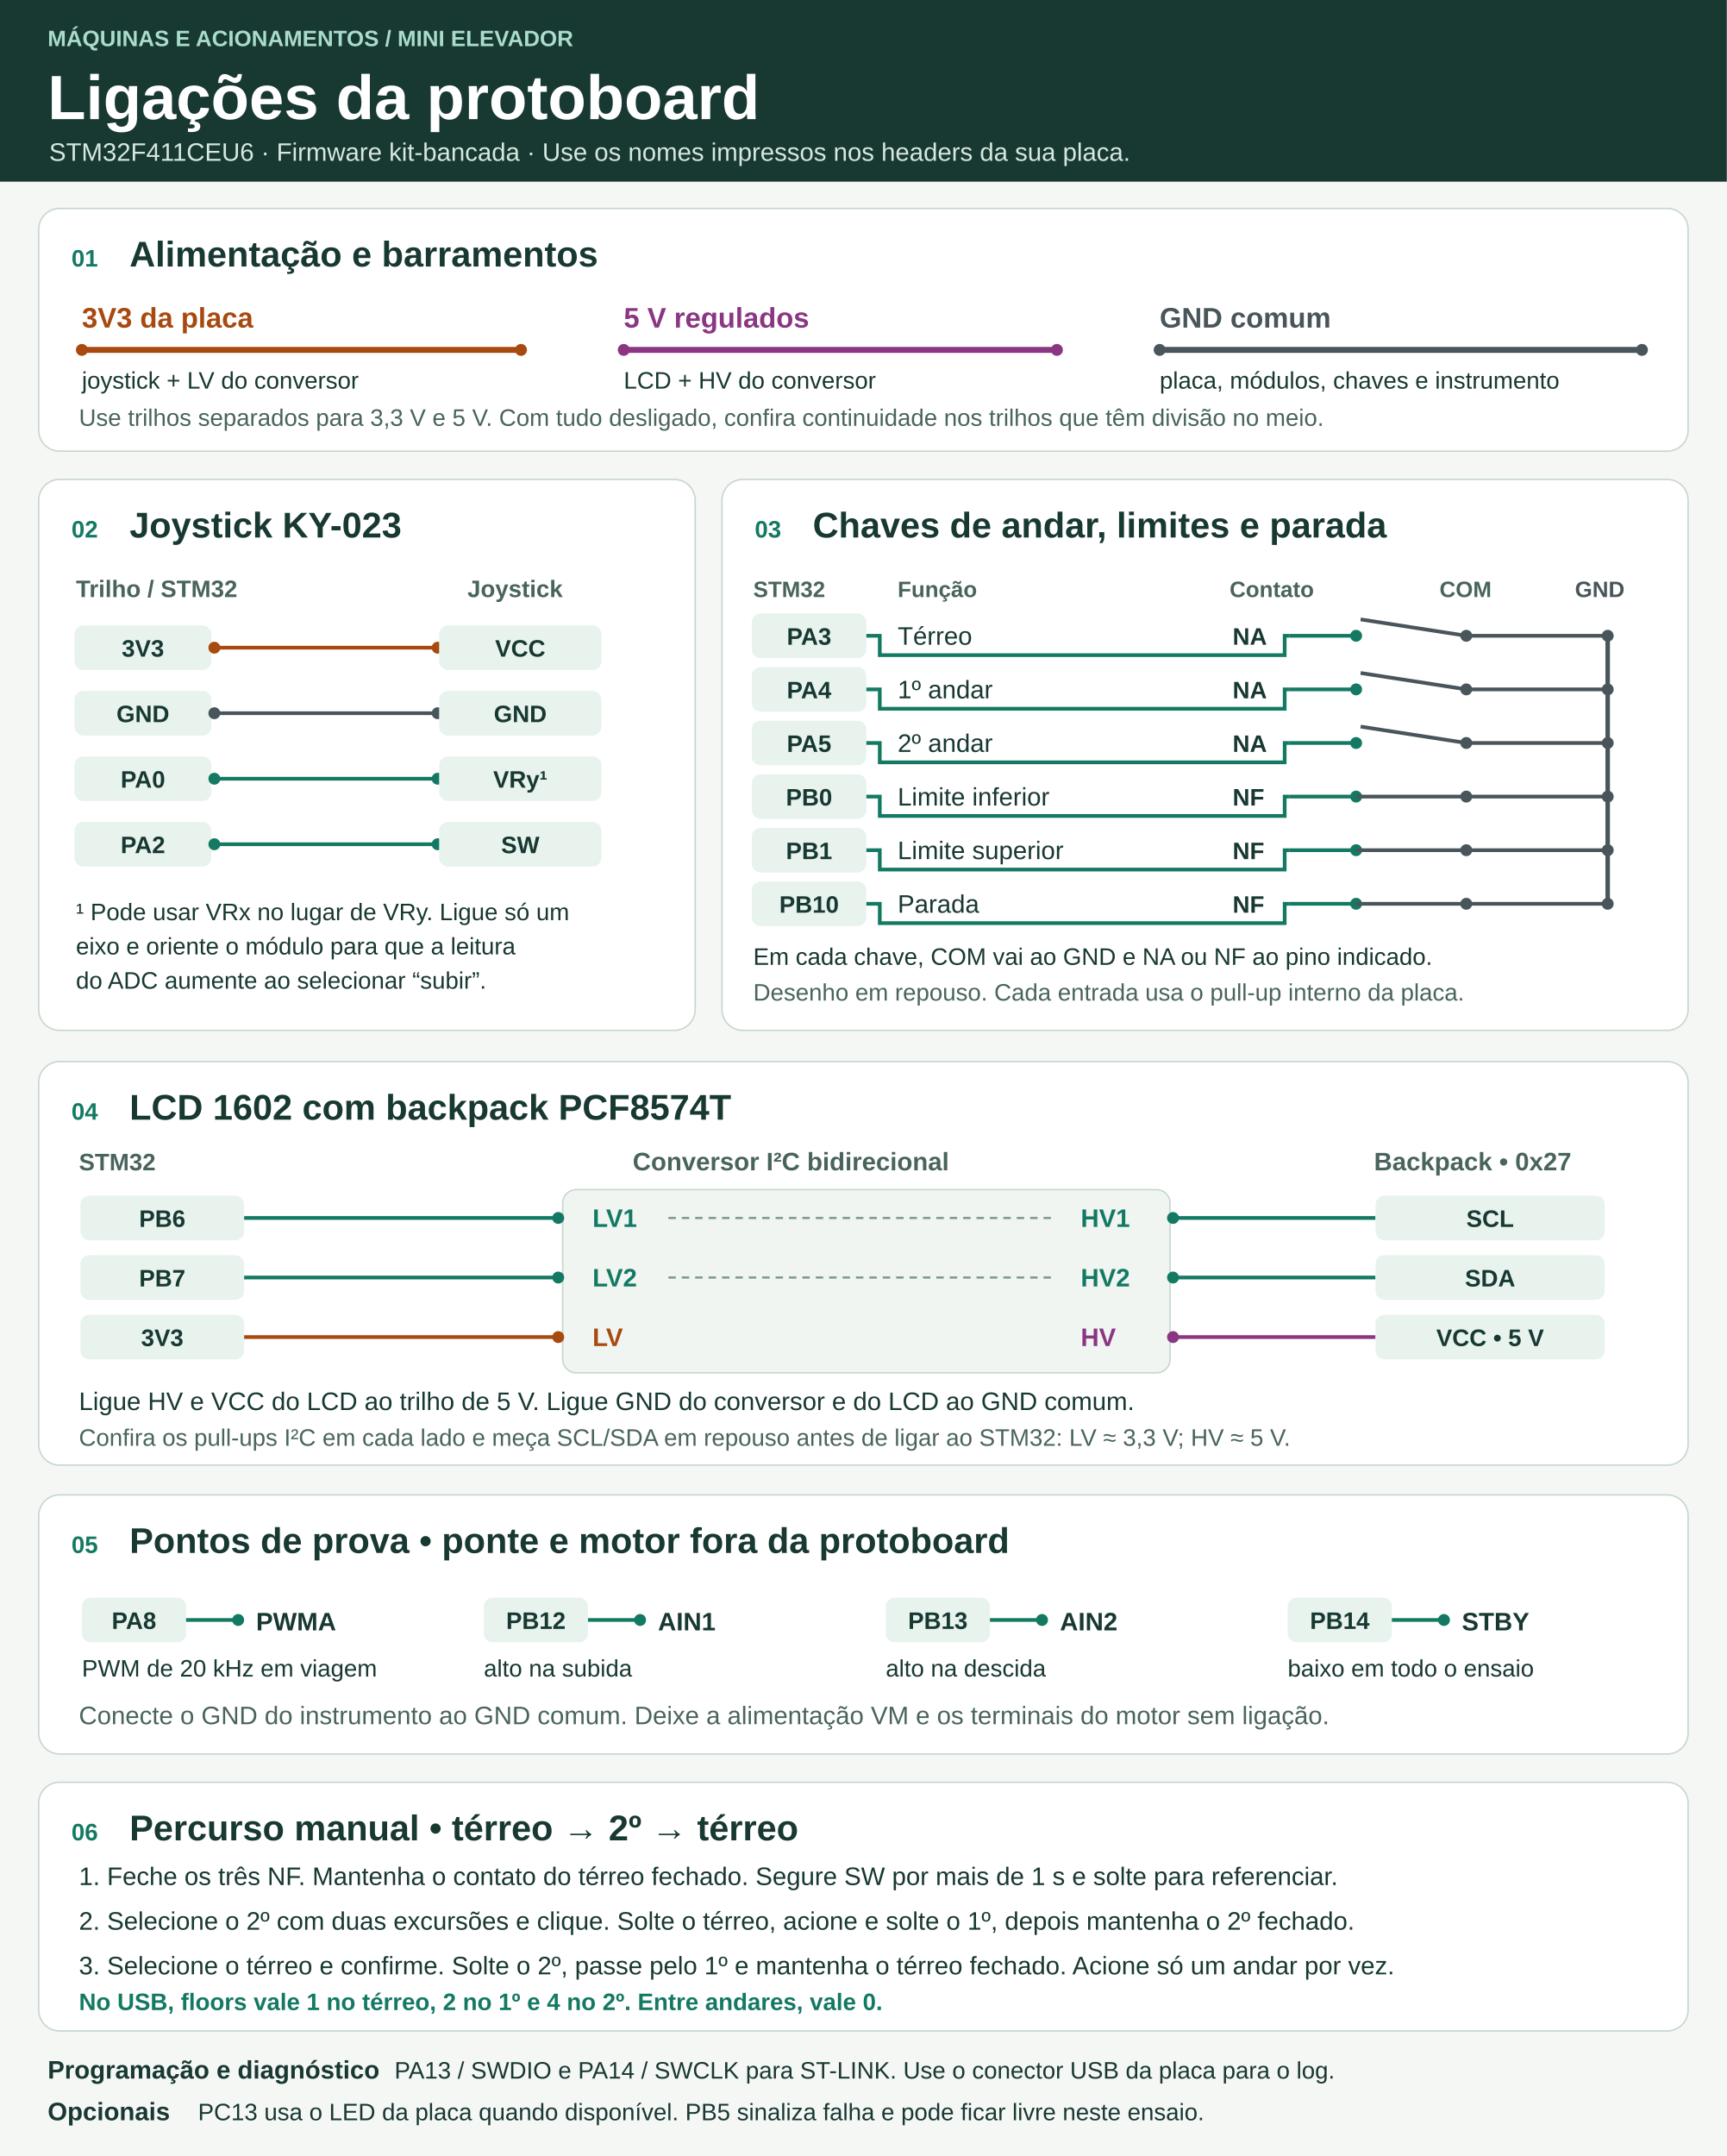
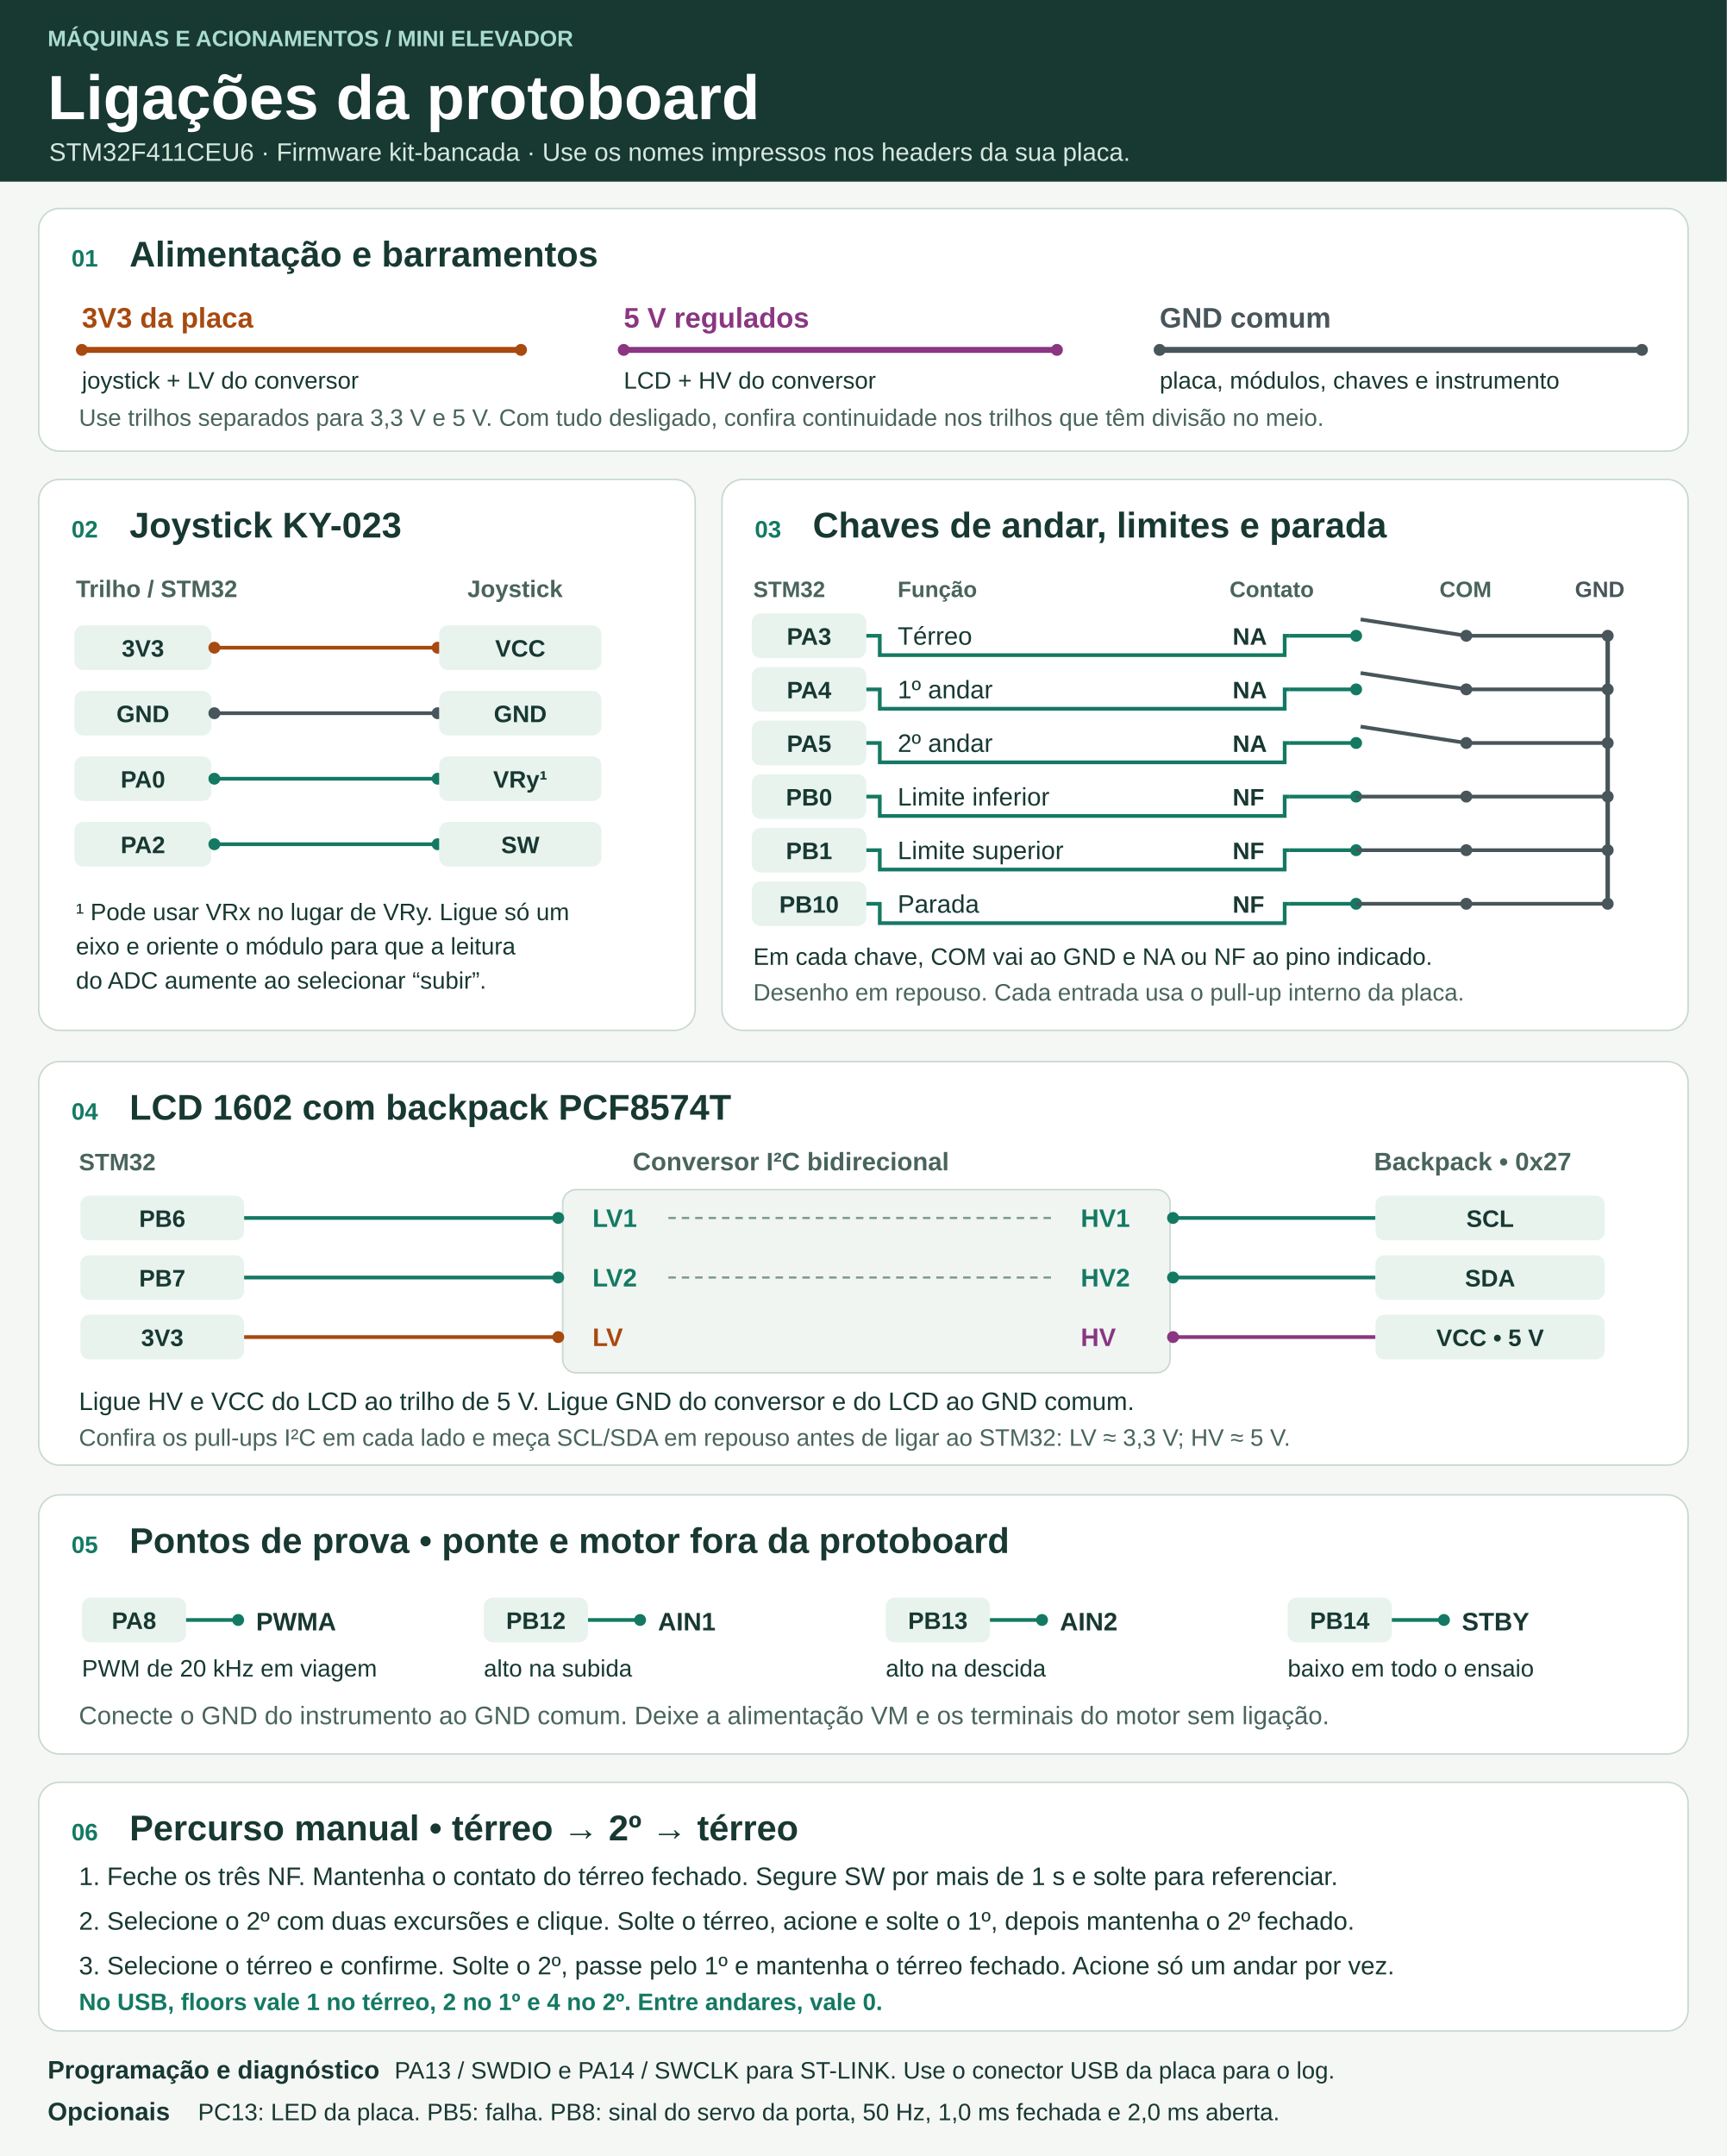
<svg xmlns="http://www.w3.org/2000/svg" width="1160" height="1448" viewBox="0 0 1160 1448" role="img" aria-labelledby="title desc" font-family="Segoe UI, Arial, sans-serif">
  <rect x="0" y="0" width="1160" height="1448" rx="0" fill="#f5f7f5" stroke="none" />
  <rect x="0" y="0" width="1160" height="122" rx="0" fill="#183832" stroke="none" />
  <text x="32" y="31" font-size="15" font-weight="700" fill="#a9dccc" text-anchor="start">MÁQUINAS E ACIONAMENTOS   /   MINI ELEVADOR</text>
  <text x="32" y="80" font-size="42" font-weight="700" fill="#ffffff" text-anchor="start">Ligações da protoboard</text>
  <text x="33" y="108" font-size="17" font-weight="400" fill="#d6e8df" text-anchor="start">STM32F411CEU6  ·  Firmware kit-bancada  ·  Use os nomes impressos nos headers da sua placa.</text>
  <rect x="26" y="140" width="1108" height="163" rx="14" fill="#ffffff" stroke="#c8d7d0" />
  <text x="48" y="179" font-size="16" font-weight="700" fill="#147963" text-anchor="start">01</text>
  <text x="87" y="179" font-size="24" font-weight="700" fill="#183832" text-anchor="start">Alimentação e barramentos</text>
  <text x="55" y="220" font-size="19" font-weight="700" fill="#a8490f" text-anchor="start">3V3 da placa</text>
  <line x1="55" y1="235" x2="350" y2="235" stroke="#a8490f" stroke-width="4" />
  <circle cx="55" cy="235" r="4" fill="#a8490f" />
  <circle cx="350" cy="235" r="4" fill="#a8490f" />
  <text x="55" y="261" font-size="16" font-weight="400" fill="#183832" text-anchor="start">joystick + LV do conversor</text>
  <text x="419" y="220" font-size="19" font-weight="700" fill="#8a3682" text-anchor="start">5 V regulados</text>
  <line x1="419" y1="235" x2="710" y2="235" stroke="#8a3682" stroke-width="4" />
  <circle cx="419" cy="235" r="4" fill="#8a3682" />
  <circle cx="710" cy="235" r="4" fill="#8a3682" />
  <text x="419" y="261" font-size="16" font-weight="400" fill="#183832" text-anchor="start">LCD + HV do conversor</text>
  <text x="779" y="220" font-size="19" font-weight="700" fill="#48555a" text-anchor="start">GND comum</text>
  <line x1="779" y1="235" x2="1103" y2="235" stroke="#48555a" stroke-width="4" />
  <circle cx="779" cy="235" r="4" fill="#48555a" />
  <circle cx="1103" cy="235" r="4" fill="#48555a" />
  <text x="779" y="261" font-size="16" font-weight="400" fill="#183832" text-anchor="start">placa, módulos, chaves e instrumento</text>
  <text x="53" y="286" font-size="16" font-weight="400" fill="#49645d" text-anchor="start">Use trilhos separados para 3,3 V e 5 V. Com tudo desligado, confira continuidade nos trilhos que têm divisão no meio.</text>
  <rect x="26" y="322" width="441" height="370" rx="14" fill="#ffffff" stroke="#c8d7d0" />
  <text x="48" y="361" font-size="16" font-weight="700" fill="#147963" text-anchor="start">02</text>
  <text x="87" y="361" font-size="24" font-weight="700" fill="#183832" text-anchor="start">Joystick KY-023</text>
  <text x="51" y="401" font-size="16" font-weight="700" fill="#49645d" text-anchor="start">Trilho / STM32</text>
  <text x="346" y="401" font-size="16" font-weight="700" fill="#49645d" text-anchor="middle">Joystick</text>
  <rect x="50" y="420" width="92" height="30" rx="6" fill="#e8f3ee" stroke="none" />
  <text x="96" y="441" font-size="16" font-weight="700" fill="#183832" text-anchor="middle">3V3</text>
  <line x1="142" y1="435" x2="294" y2="435" stroke="#a8490f" stroke-width="2.5" />
  <circle cx="144" cy="435" r="4" fill="#a8490f" />
  <circle cx="294" cy="435" r="4" fill="#a8490f" />
  <rect x="295" y="420" width="109" height="30" rx="6" fill="#e8f3ee" stroke="none" />
  <text x="349.5" y="441" font-size="16" font-weight="700" fill="#183832" text-anchor="middle">VCC</text>
  <rect x="50" y="464" width="92" height="30" rx="6" fill="#e8f3ee" stroke="none" />
  <text x="96" y="485" font-size="16" font-weight="700" fill="#183832" text-anchor="middle">GND</text>
  <line x1="142" y1="479" x2="294" y2="479" stroke="#48555a" stroke-width="2.5" />
  <circle cx="144" cy="479" r="4" fill="#48555a" />
  <circle cx="294" cy="479" r="4" fill="#48555a" />
  <rect x="295" y="464" width="109" height="30" rx="6" fill="#e8f3ee" stroke="none" />
  <text x="349.5" y="485" font-size="16" font-weight="700" fill="#183832" text-anchor="middle">GND</text>
  <rect x="50" y="508" width="92" height="30" rx="6" fill="#e8f3ee" stroke="none" />
  <text x="96" y="529" font-size="16" font-weight="700" fill="#183832" text-anchor="middle">PA0</text>
  <line x1="142" y1="523" x2="294" y2="523" stroke="#147963" stroke-width="2.5" />
  <circle cx="144" cy="523" r="4" fill="#147963" />
  <circle cx="294" cy="523" r="4" fill="#147963" />
  <rect x="295" y="508" width="109" height="30" rx="6" fill="#e8f3ee" stroke="none" />
  <text x="349.5" y="529" font-size="16" font-weight="700" fill="#183832" text-anchor="middle">VRy¹</text>
  <rect x="50" y="552" width="92" height="30" rx="6" fill="#e8f3ee" stroke="none" />
  <text x="96" y="573" font-size="16" font-weight="700" fill="#183832" text-anchor="middle">PA2</text>
  <line x1="142" y1="567" x2="294" y2="567" stroke="#147963" stroke-width="2.5" />
  <circle cx="144" cy="567" r="4" fill="#147963" />
  <circle cx="294" cy="567" r="4" fill="#147963" />
  <rect x="295" y="552" width="109" height="30" rx="6" fill="#e8f3ee" stroke="none" />
  <text x="349.5" y="573" font-size="16" font-weight="700" fill="#183832" text-anchor="middle">SW</text>
  <text x="51" y="618" font-size="16" font-weight="400" fill="#183832" text-anchor="start">¹ Pode usar VRx no lugar de VRy. Ligue só um</text>
  <text x="51" y="641" font-size="16" font-weight="400" fill="#183832" text-anchor="start">eixo e oriente o módulo para que a leitura</text>
  <text x="51" y="664" font-size="16" font-weight="400" fill="#183832" text-anchor="start">do ADC aumente ao selecionar “subir”.</text>
  <rect x="485" y="322" width="649" height="370" rx="14" fill="#ffffff" stroke="#c8d7d0" />
  <text x="507" y="361" font-size="16" font-weight="700" fill="#147963" text-anchor="start">03</text>
  <text x="546" y="361" font-size="24" font-weight="700" fill="#183832" text-anchor="start">Chaves de andar, limites e parada</text>
  <text x="506" y="401" font-size="15" font-weight="700" fill="#49645d" text-anchor="start">STM32</text>
  <text x="603" y="401" font-size="15" font-weight="700" fill="#49645d" text-anchor="start">Função</text>
  <text x="826" y="401" font-size="15" font-weight="700" fill="#49645d" text-anchor="start">Contato</text>
  <text x="967" y="401" font-size="15" font-weight="700" fill="#49645d" text-anchor="start">COM</text>
  <text x="1058" y="401" font-size="15" font-weight="700" fill="#48555a" text-anchor="start">GND</text>
  <line x1="1080" y1="427" x2="1080" y2="607" stroke="#48555a" stroke-width="3" />
  <rect x="505" y="412" width="77" height="30" rx="6" fill="#e8f3ee" stroke="none" />
  <text x="543.5" y="433" font-size="16" font-weight="700" fill="#183832" text-anchor="middle">PA3</text>
  <text x="603" y="433" font-size="17" font-weight="400" fill="#183832" text-anchor="start">Térreo</text>
  <text x="828" y="433" font-size="16" font-weight="700" fill="#183832" text-anchor="start">NA</text>
  <path d="M582 427 H591 V440 H863 V427 H866" fill="none" stroke="#147963" stroke-width="2.5" />
  <line x1="866" y1="427" x2="911" y2="427" stroke="#147963" stroke-width="2.5" />
  <circle cx="911" cy="427" r="4" fill="#147963" />
  <circle cx="985" cy="427" r="4" fill="#48555a" />
  <line x1="985" y1="427" x2="1080" y2="427" stroke="#48555a" stroke-width="2.5" />
  <circle cx="1080" cy="427" r="4" fill="#48555a" />
  <line x1="985" y1="427" x2="914" y2="416" stroke="#48555a" stroke-width="2.5" />
  <rect x="505" y="448" width="77" height="30" rx="6" fill="#e8f3ee" stroke="none" />
  <text x="543.5" y="469" font-size="16" font-weight="700" fill="#183832" text-anchor="middle">PA4</text>
  <text x="603" y="469" font-size="17" font-weight="400" fill="#183832" text-anchor="start">1º andar</text>
  <text x="828" y="469" font-size="16" font-weight="700" fill="#183832" text-anchor="start">NA</text>
  <path d="M582 463 H591 V476 H863 V463 H866" fill="none" stroke="#147963" stroke-width="2.5" />
  <line x1="866" y1="463" x2="911" y2="463" stroke="#147963" stroke-width="2.5" />
  <circle cx="911" cy="463" r="4" fill="#147963" />
  <circle cx="985" cy="463" r="4" fill="#48555a" />
  <line x1="985" y1="463" x2="1080" y2="463" stroke="#48555a" stroke-width="2.5" />
  <circle cx="1080" cy="463" r="4" fill="#48555a" />
  <line x1="985" y1="463" x2="914" y2="452" stroke="#48555a" stroke-width="2.5" />
  <rect x="505" y="484" width="77" height="30" rx="6" fill="#e8f3ee" stroke="none" />
  <text x="543.5" y="505" font-size="16" font-weight="700" fill="#183832" text-anchor="middle">PA5</text>
  <text x="603" y="505" font-size="17" font-weight="400" fill="#183832" text-anchor="start">2º andar</text>
  <text x="828" y="505" font-size="16" font-weight="700" fill="#183832" text-anchor="start">NA</text>
  <path d="M582 499 H591 V512 H863 V499 H866" fill="none" stroke="#147963" stroke-width="2.5" />
  <line x1="866" y1="499" x2="911" y2="499" stroke="#147963" stroke-width="2.5" />
  <circle cx="911" cy="499" r="4" fill="#147963" />
  <circle cx="985" cy="499" r="4" fill="#48555a" />
  <line x1="985" y1="499" x2="1080" y2="499" stroke="#48555a" stroke-width="2.5" />
  <circle cx="1080" cy="499" r="4" fill="#48555a" />
  <line x1="985" y1="499" x2="914" y2="488" stroke="#48555a" stroke-width="2.5" />
  <rect x="505" y="520" width="77" height="30" rx="6" fill="#e8f3ee" stroke="none" />
  <text x="543.5" y="541" font-size="16" font-weight="700" fill="#183832" text-anchor="middle">PB0</text>
  <text x="603" y="541" font-size="17" font-weight="400" fill="#183832" text-anchor="start">Limite inferior</text>
  <text x="828" y="541" font-size="16" font-weight="700" fill="#183832" text-anchor="start">NF</text>
  <path d="M582 535 H591 V548 H863 V535 H866" fill="none" stroke="#147963" stroke-width="2.5" />
  <line x1="866" y1="535" x2="911" y2="535" stroke="#147963" stroke-width="2.5" />
  <circle cx="911" cy="535" r="4" fill="#147963" />
  <circle cx="985" cy="535" r="4" fill="#48555a" />
  <line x1="985" y1="535" x2="1080" y2="535" stroke="#48555a" stroke-width="2.5" />
  <circle cx="1080" cy="535" r="4" fill="#48555a" />
  <line x1="985" y1="535" x2="911" y2="535" stroke="#48555a" stroke-width="2.5" />
  <rect x="505" y="556" width="77" height="30" rx="6" fill="#e8f3ee" stroke="none" />
  <text x="543.5" y="577" font-size="16" font-weight="700" fill="#183832" text-anchor="middle">PB1</text>
  <text x="603" y="577" font-size="17" font-weight="400" fill="#183832" text-anchor="start">Limite superior</text>
  <text x="828" y="577" font-size="16" font-weight="700" fill="#183832" text-anchor="start">NF</text>
  <path d="M582 571 H591 V584 H863 V571 H866" fill="none" stroke="#147963" stroke-width="2.5" />
  <line x1="866" y1="571" x2="911" y2="571" stroke="#147963" stroke-width="2.5" />
  <circle cx="911" cy="571" r="4" fill="#147963" />
  <circle cx="985" cy="571" r="4" fill="#48555a" />
  <line x1="985" y1="571" x2="1080" y2="571" stroke="#48555a" stroke-width="2.5" />
  <circle cx="1080" cy="571" r="4" fill="#48555a" />
  <line x1="985" y1="571" x2="911" y2="571" stroke="#48555a" stroke-width="2.5" />
  <rect x="505" y="592" width="77" height="30" rx="6" fill="#e8f3ee" stroke="none" />
  <text x="543.5" y="613" font-size="16" font-weight="700" fill="#183832" text-anchor="middle">PB10</text>
  <text x="603" y="613" font-size="17" font-weight="400" fill="#183832" text-anchor="start">Parada</text>
  <text x="828" y="613" font-size="16" font-weight="700" fill="#183832" text-anchor="start">NF</text>
  <path d="M582 607 H591 V620 H863 V607 H866" fill="none" stroke="#147963" stroke-width="2.5" />
  <line x1="866" y1="607" x2="911" y2="607" stroke="#147963" stroke-width="2.5" />
  <circle cx="911" cy="607" r="4" fill="#147963" />
  <circle cx="985" cy="607" r="4" fill="#48555a" />
  <line x1="985" y1="607" x2="1080" y2="607" stroke="#48555a" stroke-width="2.5" />
  <circle cx="1080" cy="607" r="4" fill="#48555a" />
  <line x1="985" y1="607" x2="911" y2="607" stroke="#48555a" stroke-width="2.5" />
  <text x="506" y="648" font-size="16" font-weight="400" fill="#183832" text-anchor="start">Em cada chave, COM vai ao GND e NA ou NF ao pino indicado.</text>
  <text x="506" y="672" font-size="16" font-weight="400" fill="#49645d" text-anchor="start">Desenho em repouso. Cada entrada usa o pull-up interno da placa.</text>
  <rect x="26" y="713" width="1108" height="271" rx="14" fill="#ffffff" stroke="#c8d7d0" />
  <text x="48" y="752" font-size="16" font-weight="700" fill="#147963" text-anchor="start">04</text>
  <text x="87" y="752" font-size="24" font-weight="700" fill="#183832" text-anchor="start">LCD 1602 com backpack PCF8574T</text>
  <text x="53" y="786" font-size="16" font-weight="700" fill="#49645d" text-anchor="start">STM32</text>
  <text x="425" y="786" font-size="17" font-weight="700" fill="#49645d" text-anchor="start">Conversor I²C bidirecional</text>
  <text x="923" y="786" font-size="17" font-weight="700" fill="#49645d" text-anchor="start">Backpack • 0x27</text>
  <rect x="378" y="799" width="408" height="123" rx="9" fill="#f0f5f2" stroke="#c8d7d0" />
  <rect x="54" y="803" width="110" height="30" rx="6" fill="#e8f3ee" stroke="none" />
  <text x="109" y="824" font-size="16" font-weight="700" fill="#183832" text-anchor="middle">PB6</text>
  <line x1="164" y1="818" x2="375" y2="818" stroke="#147963" stroke-width="2.5" />
  <circle cx="375" cy="818" r="4" fill="#147963" />
  <text x="398" y="824" font-size="17" font-weight="700" fill="#147963" text-anchor="start">LV1</text>
  <text x="726" y="824" font-size="17" font-weight="700" fill="#147963" text-anchor="start">HV1</text>
  <line x1="449" y1="818" x2="706" y2="818" stroke="#7f9b91" stroke-width="1.5" stroke-dasharray="5 4" />
  <line x1="787" y1="818" x2="924" y2="818" stroke="#147963" stroke-width="2.5" />
  <circle cx="788" cy="818" r="4" fill="#147963" />
  <rect x="924" y="803" width="154" height="30" rx="6" fill="#e8f3ee" stroke="none" />
  <text x="1001" y="824" font-size="16" font-weight="700" fill="#183832" text-anchor="middle">SCL</text>
  <rect x="54" y="843" width="110" height="30" rx="6" fill="#e8f3ee" stroke="none" />
  <text x="109" y="864" font-size="16" font-weight="700" fill="#183832" text-anchor="middle">PB7</text>
  <line x1="164" y1="858" x2="375" y2="858" stroke="#147963" stroke-width="2.5" />
  <circle cx="375" cy="858" r="4" fill="#147963" />
  <text x="398" y="864" font-size="17" font-weight="700" fill="#147963" text-anchor="start">LV2</text>
  <text x="726" y="864" font-size="17" font-weight="700" fill="#147963" text-anchor="start">HV2</text>
  <line x1="449" y1="858" x2="706" y2="858" stroke="#7f9b91" stroke-width="1.5" stroke-dasharray="5 4" />
  <line x1="787" y1="858" x2="924" y2="858" stroke="#147963" stroke-width="2.5" />
  <circle cx="788" cy="858" r="4" fill="#147963" />
  <rect x="924" y="843" width="154" height="30" rx="6" fill="#e8f3ee" stroke="none" />
  <text x="1001" y="864" font-size="16" font-weight="700" fill="#183832" text-anchor="middle">SDA</text>
  <rect x="54" y="883" width="110" height="30" rx="6" fill="#e8f3ee" stroke="none" />
  <text x="109" y="904" font-size="16" font-weight="700" fill="#183832" text-anchor="middle">3V3</text>
  <line x1="164" y1="898" x2="375" y2="898" stroke="#a8490f" stroke-width="2.5" />
  <circle cx="375" cy="898" r="4" fill="#a8490f" />
  <text x="398" y="904" font-size="17" font-weight="700" fill="#a8490f" text-anchor="start">LV</text>
  <text x="726" y="904" font-size="17" font-weight="700" fill="#8a3682" text-anchor="start">HV</text>
  <line x1="787" y1="898" x2="924" y2="898" stroke="#8a3682" stroke-width="2.5" />
  <circle cx="788" cy="898" r="4" fill="#8a3682" />
  <rect x="924" y="883" width="154" height="30" rx="6" fill="#e8f3ee" stroke="none" />
  <text x="1001" y="904" font-size="16" font-weight="700" fill="#183832" text-anchor="middle">VCC • 5 V</text>
  <text x="53" y="947" font-size="17" font-weight="400" fill="#183832" text-anchor="start">Ligue HV e VCC do LCD ao trilho de 5 V. Ligue GND do conversor e do LCD ao GND comum.</text>
  <text x="53" y="971" font-size="16" font-weight="400" fill="#49645d" text-anchor="start">Confira os pull-ups I²C em cada lado e meça SCL/SDA em repouso antes de ligar ao STM32: LV ≈ 3,3 V; HV ≈ 5 V.</text>
  <rect x="26" y="1004" width="1108" height="174" rx="14" fill="#ffffff" stroke="#c8d7d0" />
  <text x="48" y="1043" font-size="16" font-weight="700" fill="#147963" text-anchor="start">05</text>
  <text x="87" y="1043" font-size="24" font-weight="700" fill="#183832" text-anchor="start">Pontos de prova • ponte e motor fora da protoboard</text>
  <rect x="55" y="1073" width="70" height="30" rx="6" fill="#e8f3ee" stroke="none" />
  <text x="90" y="1094" font-size="16" font-weight="700" fill="#183832" text-anchor="middle">PA8</text>
  <line x1="125" y1="1088" x2="160" y2="1088" stroke="#147963" stroke-width="2.5" />
  <circle cx="160" cy="1088" r="4" fill="#147963" />
  <text x="172" y="1095" font-size="17" font-weight="700" fill="#183832" text-anchor="start">PWMA</text>
  <text x="55" y="1126" font-size="16" font-weight="400" fill="#183832" text-anchor="start">PWM de 20 kHz em viagem</text>
  <rect x="325" y="1073" width="70" height="30" rx="6" fill="#e8f3ee" stroke="none" />
  <text x="360" y="1094" font-size="16" font-weight="700" fill="#183832" text-anchor="middle">PB12</text>
  <line x1="395" y1="1088" x2="430" y2="1088" stroke="#147963" stroke-width="2.5" />
  <circle cx="430" cy="1088" r="4" fill="#147963" />
  <text x="442" y="1095" font-size="17" font-weight="700" fill="#183832" text-anchor="start">AIN1</text>
  <text x="325" y="1126" font-size="16" font-weight="400" fill="#183832" text-anchor="start">alto na subida</text>
  <rect x="595" y="1073" width="70" height="30" rx="6" fill="#e8f3ee" stroke="none" />
  <text x="630" y="1094" font-size="16" font-weight="700" fill="#183832" text-anchor="middle">PB13</text>
  <line x1="665" y1="1088" x2="700" y2="1088" stroke="#147963" stroke-width="2.5" />
  <circle cx="700" cy="1088" r="4" fill="#147963" />
  <text x="712" y="1095" font-size="17" font-weight="700" fill="#183832" text-anchor="start">AIN2</text>
  <text x="595" y="1126" font-size="16" font-weight="400" fill="#183832" text-anchor="start">alto na descida</text>
  <rect x="865" y="1073" width="70" height="30" rx="6" fill="#e8f3ee" stroke="none" />
  <text x="900" y="1094" font-size="16" font-weight="700" fill="#183832" text-anchor="middle">PB14</text>
  <line x1="935" y1="1088" x2="970" y2="1088" stroke="#147963" stroke-width="2.5" />
  <circle cx="970" cy="1088" r="4" fill="#147963" />
  <text x="982" y="1095" font-size="17" font-weight="700" fill="#183832" text-anchor="start">STBY</text>
  <text x="865" y="1126" font-size="16" font-weight="400" fill="#183832" text-anchor="start">baixo em todo o ensaio</text>
  <text x="53" y="1158" font-size="17" font-weight="400" fill="#49645d" text-anchor="start">Conecte o GND do instrumento ao GND comum. Deixe a alimentação VM e os terminais do motor sem ligação.</text>
  <rect x="26" y="1197" width="1108" height="167" rx="14" fill="#ffffff" stroke="#c8d7d0" />
  <text x="48" y="1236" font-size="16" font-weight="700" fill="#147963" text-anchor="start">06</text>
  <text x="87" y="1236" font-size="24" font-weight="700" fill="#183832" text-anchor="start">Percurso manual • térreo → 2º → térreo</text>
  <text x="53" y="1266" font-size="17" font-weight="400" fill="#183832" text-anchor="start">1. Feche os três NF. Mantenha o contato do térreo fechado. Segure SW por mais de 1 s e solte para referenciar.</text>
  <text x="53" y="1296" font-size="17" font-weight="400" fill="#183832" text-anchor="start">2. Selecione o 2º com duas excursões e clique. Solte o térreo, acione e solte o 1º, depois mantenha o 2º fechado.</text>
  <text x="53" y="1326" font-size="17" font-weight="400" fill="#183832" text-anchor="start">3. Selecione o térreo e confirme. Solte o 2º, passe pelo 1º e mantenha o térreo fechado. Acione só um andar por vez.</text>
  <text x="53" y="1350" font-size="16" font-weight="700" fill="#147963" text-anchor="start">No USB, floors vale 1 no térreo, 2 no 1º e 4 no 2º. Entre andares, vale 0.</text>
  <text x="32" y="1396" font-size="17" font-weight="700" fill="#183832" text-anchor="start">Programação e diagnóstico</text>
  <text x="265" y="1396" font-size="16" font-weight="400" fill="#183832" text-anchor="start">PA13 / SWDIO e PA14 / SWCLK para ST-LINK. Use o conector USB da placa para o log.</text>
  <text x="32" y="1424" font-size="17" font-weight="700" fill="#183832" text-anchor="start">Opcionais</text>
-   <text x="133" y="1424" font-size="16" font-weight="400" fill="#183832" text-anchor="start">PC13 usa o LED da placa quando disponível. PB5 sinaliza falha e pode ficar livre neste ensaio.</text>
+   <text x="133" y="1424" font-size="16" font-weight="400" fill="#183832" text-anchor="start">PC13: LED da placa. PB5: falha. PB8: sinal do servo da porta, 50 Hz, 1,0 ms fechada e 2,0 ms aberta.</text>
</svg>
